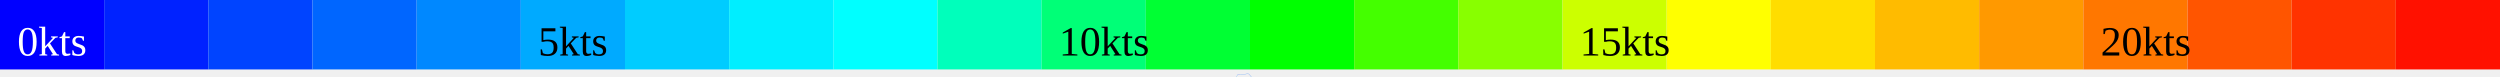
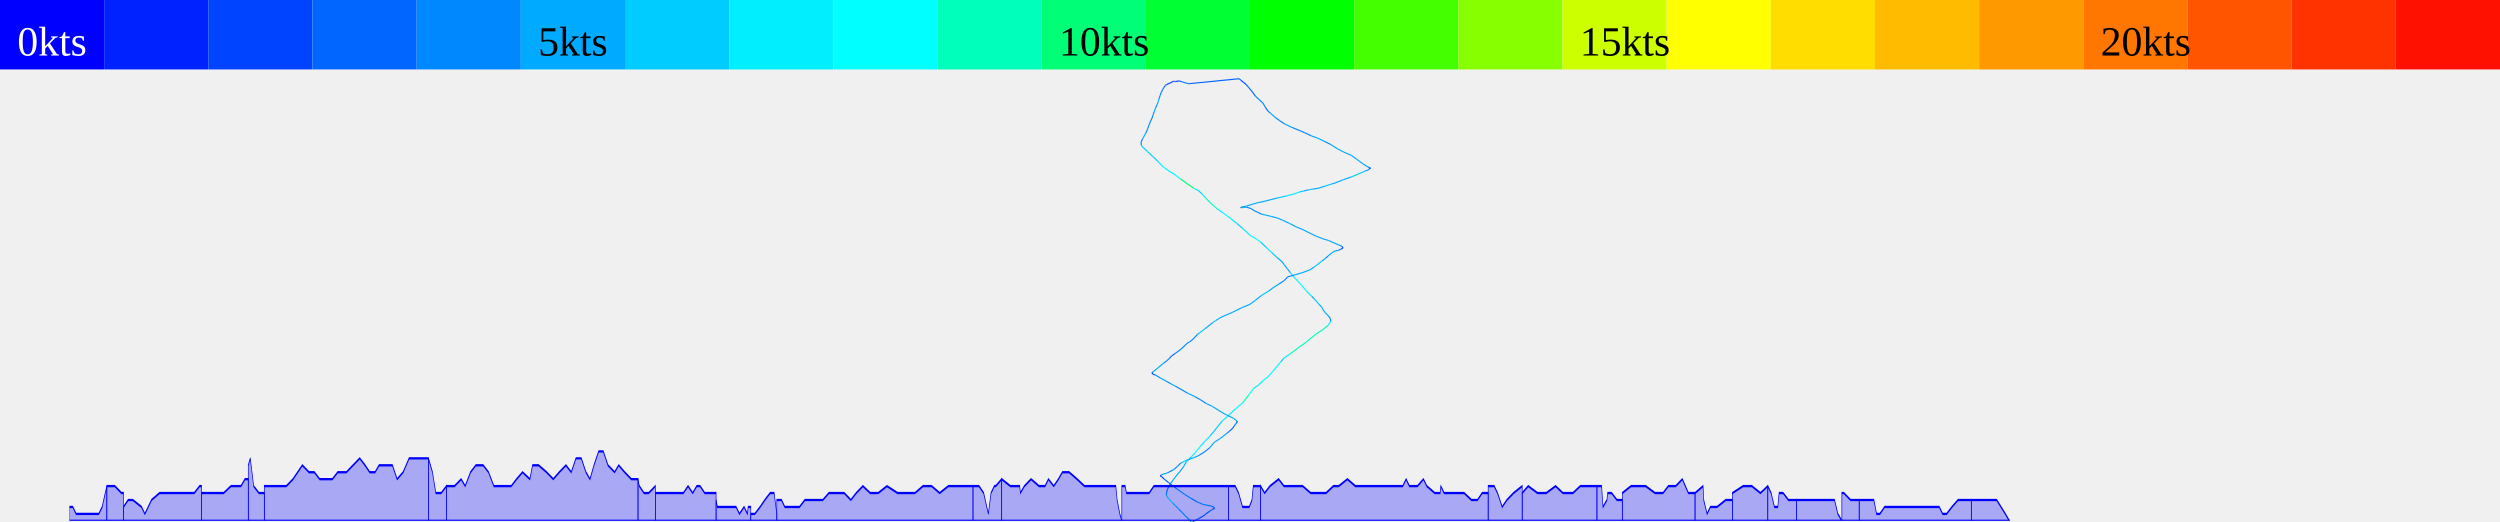
- <svg xmlns="http://www.w3.org/2000/svg" version="1.1" width="100%" height="100%">
+ <svg xmlns="http://www.w3.org/2000/svg" version="1.1" width="100%" height="100%" id="root">
  <style type="text/css">
        
            .segment { fill: none; stroke-width: 4 }
            .segment:hover { stroke-width: 8 }
+             .timeline-segment { fill: blue; fill-opacity: 30%; stroke: blue }
+             .timeline-segment:hover { fill: yellow; fill-opacity: 30%; stroke-width: 4 }
+             .timeline-segment-rect { fill: transparent }
+             .timeline-segment-rect:hover { stroke-width: 2; stroke: black }
        
    </style>
  <g id="legend">
    <rect x="0" y="0" width="30" height="20" fill="#00f" />
    <rect x="30" y="0" width="30" height="20" fill="#02f" />
    <rect x="60" y="0" width="30" height="20" fill="#04f" />
    <rect x="90" y="0" width="30" height="20" fill="#06f" />
    <rect x="120" y="0" width="30" height="20" fill="#08f" />
    <rect x="150" y="0" width="30" height="20" fill="#0af" />
    <rect x="180" y="0" width="30" height="20" fill="#0cf" />
    <rect x="210" y="0" width="30" height="20" fill="#0ef" />
    <rect x="240" y="0" width="30" height="20" fill="#0ff" />
    <rect x="270" y="0" width="30" height="20" fill="#0fb" />
    <rect x="300" y="0" width="30" height="20" fill="#0f7" />
    <rect x="330" y="0" width="30" height="20" fill="#0f3" />
    <rect x="360" y="0" width="30" height="20" fill="#0f0" />
    <rect x="390" y="0" width="30" height="20" fill="#4f0" />
    <rect x="420" y="0" width="30" height="20" fill="#8f0" />
    <rect x="450" y="0" width="30" height="20" fill="#cf0" />
    <rect x="480" y="0" width="30" height="20" fill="#ff0" />
    <rect x="510" y="0" width="30" height="20" fill="#fd0" />
    <rect x="540" y="0" width="30" height="20" fill="#fb0" />
    <rect x="570" y="0" width="30" height="20" fill="#f90" />
    <rect x="600" y="0" width="30" height="20" fill="#f70" />
    <rect x="630" y="0" width="30" height="20" fill="#f50" />
    <rect x="660" y="0" width="30" height="20" fill="#f30" />
    <rect x="690" y="0" width="30" height="20" fill="#f10" />
    <text x="5" y="16" fill="white">0kts</text>
    <text x="155" y="16" fill="black">5kts</text>
    <text x="305" y="16" fill="black">10kts</text>
    <text x="455" y="16" fill="black">15kts</text>
    <text x="605" y="16" fill="black">20kts</text>
  </g>
  <svg id="map" x="0" y="21" width="100%" viewBox="0 0 791.012 1799.805">
    <rect id="background" width="791.012" height="1799.805" fill="transparent" />
    <g class="segment">
      <line class="step" x1="96" y1="1819" x2="95" y2="1815" stroke="#04f">
            </line>
      <line class="step" x1="95" y1="1815" x2="95" y2="1812" stroke="#02f">
            </line>
      <line class="step" x1="95" y1="1812" x2="98" y2="1810" stroke="#02f">
            </line>
      <line class="step" x1="98" y1="1810" x2="101" y2="1809" stroke="#02f">
            </line>
      <line class="step" x1="101" y1="1809" x2="104" y2="1808" stroke="#02f">
            </line>
      <line class="step" x1="104" y1="1808" x2="110" y2="1806" stroke="#02f">
            </line>
      <line class="step" x1="110" y1="1806" x2="115" y2="1805" stroke="#04f">
            </line>
      <line class="step" x1="115" y1="1805" x2="131" y2="1803" stroke="#0af">
            </line>
    </g>
    <g class="segment">
      <line class="step" x1="131" y1="1803" x2="137" y2="1802" stroke="#0af">
            </line>
      <line class="step" x1="137" y1="1802" x2="148" y2="1798" stroke="#0af">
            </line>
      <line class="step" x1="148" y1="1798" x2="159" y2="1789" stroke="#0af">
            </line>
      <line class="step" x1="159" y1="1789" x2="174" y2="1777" stroke="#08f">
            </line>
      <line class="step" x1="174" y1="1777" x2="176" y2="1772" stroke="#08f">
            </line>
    </g>
    <g class="segment">
      <line class="step" x1="176" y1="1772" x2="174" y2="1769" stroke="#04f">
            </line>
      <line class="step" x1="174" y1="1769" x2="168" y2="1761" stroke="#06f">
            </line>
      <line class="step" x1="168" y1="1761" x2="164" y2="1752" stroke="#06f">
            </line>
      <line class="step" x1="164" y1="1752" x2="156" y2="1740" stroke="#04f">
            </line>
      <line class="step" x1="156" y1="1740" x2="156" y2="1737" stroke="#02f">
            </line>
      <line class="step" x1="156" y1="1737" x2="163" y2="1723" stroke="#06f">
            </line>
      <line class="step" x1="163" y1="1723" x2="171" y2="1702" stroke="#08f">
            </line>
      <line class="step" x1="171" y1="1702" x2="178" y2="1682" stroke="#08f">
            </line>
      <line class="step" x1="178" y1="1682" x2="183" y2="1669" stroke="#08f">
            </line>
      <line class="step" x1="183" y1="1669" x2="190" y2="1656" stroke="#08f">
            </line>
      <line class="step" x1="190" y1="1656" x2="198" y2="1639" stroke="#08f">
            </line>
      <line class="step" x1="198" y1="1639" x2="208" y2="1620" stroke="#08f">
            </line>
      <line class="step" x1="208" y1="1620" x2="217" y2="1607" stroke="#0af">
            </line>
      <line class="step" x1="217" y1="1607" x2="219" y2="1602" stroke="#0af">
            </line>
    </g>
    <g class="segment">
      <line class="step" x1="219" y1="1602" x2="216" y2="1592" stroke="#08f">
            </line>
      <line class="step" x1="216" y1="1592" x2="208" y2="1574" stroke="#08f">
            </line>
      <line class="step" x1="208" y1="1574" x2="199" y2="1558" stroke="#08f">
            </line>
      <line class="step" x1="199" y1="1558" x2="187" y2="1541" stroke="#08f">
            </line>
      <line class="step" x1="187" y1="1541" x2="171" y2="1526" stroke="#0af">
            </line>
      <line class="step" x1="171" y1="1526" x2="160" y2="1514" stroke="#0af">
            </line>
      <line class="step" x1="160" y1="1514" x2="149" y2="1503" stroke="#0af">
            </line>
      <line class="step" x1="149" y1="1503" x2="138" y2="1492" stroke="#0cf">
            </line>
      <line class="step" x1="138" y1="1492" x2="129" y2="1483" stroke="#0cf">
            </line>
    </g>
    <g class="segment">
      <line class="step" x1="129" y1="1483" x2="113" y2="1466" stroke="#0ff">
            </line>
      <line class="step" x1="113" y1="1466" x2="107" y2="1456" stroke="#0fb">
            </line>
      <line class="step" x1="107" y1="1456" x2="108" y2="1445" stroke="#0af">
            </line>
      <line class="step" x1="108" y1="1445" x2="113" y2="1431" stroke="#08f">
            </line>
      <line class="step" x1="113" y1="1431" x2="120" y2="1418" stroke="#08f">
            </line>
    </g>
    <g class="segment">
      <line class="step" x1="120" y1="1418" x2="136" y2="1396" stroke="#0af">
            </line>
      <line class="step" x1="136" y1="1396" x2="153" y2="1375" stroke="#0af">
            </line>
      <line class="step" x1="153" y1="1375" x2="166" y2="1358" stroke="#0af">
            </line>
      <line class="step" x1="166" y1="1358" x2="176" y2="1341" stroke="#0af">
            </line>
      <line class="step" x1="176" y1="1341" x2="193" y2="1324" stroke="#0cf">
            </line>
      <line class="step" x1="193" y1="1324" x2="207" y2="1309" stroke="#0ef">
            </line>
      <line class="step" x1="207" y1="1309" x2="222" y2="1290" stroke="#0ff">
            </line>
      <line class="step" x1="222" y1="1290" x2="242" y2="1268" stroke="#0ef">
            </line>
      <line class="step" x1="242" y1="1268" x2="258" y2="1252" stroke="#0ef">
            </line>
      <line class="step" x1="258" y1="1252" x2="271" y2="1236" stroke="#0cf">
            </line>
      <line class="step" x1="271" y1="1236" x2="286" y2="1217" stroke="#0cf">
            </line>
      <line class="step" x1="286" y1="1217" x2="300" y2="1200" stroke="#0cf">
            </line>
      <line class="step" x1="300" y1="1200" x2="317" y2="1185" stroke="#0ef">
            </line>
      <line class="step" x1="317" y1="1185" x2="346" y2="1158" stroke="#0ef">
            </line>
      <line class="step" x1="346" y1="1158" x2="371" y2="1137" stroke="#0ff">
            </line>
      <line class="step" x1="371" y1="1137" x2="393" y2="1108" stroke="#0fb">
            </line>
      <line class="step" x1="393" y1="1108" x2="408" y2="1088" stroke="#0ff">
            </line>
      <line class="step" x1="408" y1="1088" x2="425" y2="1076" stroke="#0ef">
            </line>
      <line class="step" x1="425" y1="1076" x2="442" y2="1060" stroke="#0ef">
            </line>
      <line class="step" x1="442" y1="1060" x2="457" y2="1048" stroke="#0ff">
            </line>
      <line class="step" x1="457" y1="1048" x2="475" y2="1028" stroke="#0ff">
            </line>
      <line class="step" x1="475" y1="1028" x2="501" y2="997" stroke="#0ff">
            </line>
      <line class="step" x1="501" y1="997" x2="512" y2="984" stroke="#0cf">
            </line>
      <line class="step" x1="512" y1="984" x2="532" y2="970" stroke="#0ef">
            </line>
      <line class="step" x1="532" y1="970" x2="560" y2="949" stroke="#0fb">
            </line>
      <line class="step" x1="560" y1="949" x2="587" y2="930" stroke="#0fb">
            </line>
      <line class="step" x1="587" y1="930" x2="621" y2="902" stroke="#0fb">
            </line>
      <line class="step" x1="621" y1="902" x2="645" y2="886" stroke="#0fb">
            </line>
    </g>
    <g class="segment">
      <line class="step" x1="645" y1="886" x2="665" y2="870" stroke="#0fb">
            </line>
      <line class="step" x1="665" y1="870" x2="674" y2="857" stroke="#0ef">
            </line>
      <line class="step" x1="674" y1="857" x2="673" y2="848" stroke="#08f">
            </line>
      <line class="step" x1="673" y1="848" x2="666" y2="838" stroke="#08f">
            </line>
      <line class="step" x1="666" y1="838" x2="654" y2="826" stroke="#0af">
            </line>
    </g>
    <g class="segment">
      <line class="step" x1="654" y1="826" x2="648" y2="817" stroke="#0af">
            </line>
      <line class="step" x1="648" y1="817" x2="643" y2="808" stroke="#0af">
            </line>
      <line class="step" x1="643" y1="808" x2="633" y2="797" stroke="#0af">
            </line>
      <line class="step" x1="633" y1="797" x2="617" y2="779" stroke="#0cf">
            </line>
      <line class="step" x1="617" y1="779" x2="608" y2="770" stroke="#0af">
            </line>
      <line class="step" x1="608" y1="770" x2="591" y2="753" stroke="#0ef">
            </line>
      <line class="step" x1="591" y1="753" x2="574" y2="733" stroke="#0ff">
            </line>
      <line class="step" x1="574" y1="733" x2="550" y2="707" stroke="#0ff">
            </line>
      <line class="step" x1="550" y1="707" x2="535" y2="689" stroke="#0ef">
            </line>
      <line class="step" x1="535" y1="689" x2="524" y2="675" stroke="#0af">
            </line>
      <line class="step" x1="524" y1="675" x2="514" y2="662" stroke="#0af">
            </line>
      <line class="step" x1="514" y1="662" x2="506" y2="651" stroke="#0af">
            </line>
      <line class="step" x1="506" y1="651" x2="487" y2="635" stroke="#0af">
            </line>
      <line class="step" x1="487" y1="635" x2="472" y2="621" stroke="#0cf">
            </line>
      <line class="step" x1="472" y1="621" x2="453" y2="603" stroke="#0ef">
            </line>
      <line class="step" x1="453" y1="603" x2="432" y2="583" stroke="#0cf">
            </line>
      <line class="step" x1="432" y1="583" x2="421" y2="575" stroke="#0ff">
            </line>
      <line class="step" x1="421" y1="575" x2="396" y2="560" stroke="#0ff">
            </line>
      <line class="step" x1="396" y1="560" x2="370" y2="536" stroke="#0ef">
            </line>
      <line class="step" x1="370" y1="536" x2="350" y2="519" stroke="#0cf">
            </line>
      <line class="step" x1="350" y1="519" x2="330" y2="503" stroke="#0ef">
            </line>
      <line class="step" x1="330" y1="503" x2="303" y2="483" stroke="#0ff">
            </line>
      <line class="step" x1="303" y1="483" x2="283" y2="469" stroke="#0ef">
            </line>
      <line class="step" x1="283" y1="469" x2="264" y2="453" stroke="#0fb">
            </line>
      <line class="step" x1="264" y1="453" x2="244" y2="433" stroke="#0fb">
            </line>
      <line class="step" x1="244" y1="433" x2="230" y2="417" stroke="#0ef">
            </line>
      <line class="step" x1="230" y1="417" x2="219" y2="407" stroke="#0cf">
            </line>
      <line class="step" x1="219" y1="407" x2="202" y2="398" stroke="#0ff">
            </line>
      <line class="step" x1="202" y1="398" x2="179" y2="382" stroke="#0f7">
            </line>
      <line class="step" x1="179" y1="382" x2="155" y2="365" stroke="#0f7">
            </line>
      <line class="step" x1="155" y1="365" x2="137" y2="351" stroke="#0ff">
            </line>
      <line class="step" x1="137" y1="351" x2="111" y2="335" stroke="#0ef">
            </line>
      <line class="step" x1="111" y1="335" x2="96" y2="324" stroke="#0ff">
            </line>
      <line class="step" x1="96" y1="324" x2="78" y2="305" stroke="#0ef">
            </line>
      <line class="step" x1="78" y1="305" x2="60" y2="288" stroke="#0cf">
            </line>
      <line class="step" x1="60" y1="288" x2="42" y2="271" stroke="#0cf">
            </line>
    </g>
    <g class="segment">
      <line class="step" x1="42" y1="271" x2="23" y2="253" stroke="#0cf">
            </line>
      <line class="step" x1="23" y1="253" x2="21" y2="250" stroke="#0af">
            </line>
      <line class="step" x1="21" y1="250" x2="20" y2="238" stroke="#08f">
            </line>
      <line class="step" x1="20" y1="238" x2="26" y2="226" stroke="#08f">
            </line>
      <line class="step" x1="26" y1="226" x2="36" y2="208" stroke="#0af">
            </line>
    </g>
    <g class="segment">
      <line class="step" x1="36" y1="208" x2="40" y2="199" stroke="#08f">
            </line>
      <line class="step" x1="40" y1="199" x2="43" y2="192" stroke="#08f">
            </line>
      <line class="step" x1="43" y1="192" x2="48" y2="178" stroke="#08f">
            </line>
      <line class="step" x1="48" y1="178" x2="53" y2="166" stroke="#08f">
            </line>
      <line class="step" x1="53" y1="166" x2="58" y2="155" stroke="#08f">
            </line>
      <line class="step" x1="58" y1="155" x2="62" y2="143" stroke="#08f">
            </line>
      <line class="step" x1="62" y1="143" x2="65" y2="134" stroke="#08f">
            </line>
      <line class="step" x1="65" y1="134" x2="70" y2="121" stroke="#0af">
            </line>
      <line class="step" x1="70" y1="121" x2="75" y2="110" stroke="#08f">
            </line>
      <line class="step" x1="75" y1="110" x2="79" y2="99" stroke="#0af">
            </line>
      <line class="step" x1="79" y1="99" x2="82" y2="89" stroke="#0af">
            </line>
      <line class="step" x1="82" y1="89" x2="86" y2="77" stroke="#08f">
            </line>
      <line class="step" x1="86" y1="77" x2="90" y2="66" stroke="#08f">
            </line>
      <line class="step" x1="90" y1="66" x2="98" y2="51" stroke="#08f">
            </line>
    </g>
    <g class="segment">
      <line class="step" x1="98" y1="51" x2="103" y2="44" stroke="#06f">
            </line>
      <line class="step" x1="103" y1="44" x2="104" y2="43" stroke="#04f">
            </line>
      <line class="step" x1="104" y1="43" x2="108" y2="40" stroke="#04f">
            </line>
      <line class="step" x1="108" y1="40" x2="119" y2="35" stroke="#04f">
            </line>
      <line class="step" x1="119" y1="35" x2="124" y2="33" stroke="#04f">
            </line>
      <line class="step" x1="124" y1="33" x2="127" y2="31" stroke="#02f">
            </line>
      <line class="step" x1="127" y1="31" x2="132" y2="29" stroke="#04f">
            </line>
      <line class="step" x1="132" y1="29" x2="135" y2="29" stroke="#02f">
            </line>
      <line class="step" x1="135" y1="29" x2="136" y2="29" stroke="#04f">
            </line>
      <line class="step" x1="136" y1="29" x2="139" y2="30" stroke="#04f">
            </line>
    </g>
    <g class="segment">
      <line class="step" x1="139" y1="30" x2="143" y2="29" stroke="#02f">
            </line>
      <line class="step" x1="143" y1="29" x2="147" y2="28" stroke="#02f">
            </line>
      <line class="step" x1="147" y1="28" x2="153" y2="28" stroke="#04f">
            </line>
      <line class="step" x1="153" y1="28" x2="162" y2="31" stroke="#06f">
            </line>
      <line class="step" x1="162" y1="31" x2="175" y2="35" stroke="#08f">
            </line>
      <line class="step" x1="175" y1="35" x2="184" y2="37" stroke="#08f">
            </line>
      <line class="step" x1="184" y1="37" x2="186" y2="37" stroke="#02f">
            </line>
    </g>
    <g class="segment">
      <line class="step" x1="186" y1="37" x2="358" y2="20" stroke="#06f">
            </line>
      <line class="step" x1="358" y1="20" x2="364" y2="25" stroke="#06f">
            </line>
      <line class="step" x1="364" y1="25" x2="367" y2="28" stroke="#04f">
            </line>
      <line class="step" x1="367" y1="28" x2="374" y2="33" stroke="#04f">
            </line>
      <line class="step" x1="374" y1="33" x2="382" y2="40" stroke="#04f">
            </line>
      <line class="step" x1="382" y1="40" x2="390" y2="49" stroke="#06f">
            </line>
      <line class="step" x1="390" y1="49" x2="404" y2="66" stroke="#06f">
            </line>
      <line class="step" x1="404" y1="66" x2="414" y2="80" stroke="#06f">
            </line>
      <line class="step" x1="414" y1="80" x2="425" y2="90" stroke="#08f">
            </line>
      <line class="step" x1="425" y1="90" x2="440" y2="104" stroke="#08f">
            </line>
      <line class="step" x1="440" y1="104" x2="450" y2="121" stroke="#08f">
            </line>
      <line class="step" x1="450" y1="121" x2="457" y2="131" stroke="#06f">
            </line>
      <line class="step" x1="457" y1="131" x2="467" y2="140" stroke="#08f">
            </line>
      <line class="step" x1="467" y1="140" x2="482" y2="153" stroke="#0af">
            </line>
      <line class="step" x1="482" y1="153" x2="498" y2="165" stroke="#08f">
            </line>
      <line class="step" x1="498" y1="165" x2="515" y2="176" stroke="#08f">
            </line>
      <line class="step" x1="515" y1="176" x2="538" y2="187" stroke="#0af">
            </line>
      <line class="step" x1="538" y1="187" x2="565" y2="198" stroke="#08f">
            </line>
      <line class="step" x1="565" y1="198" x2="584" y2="206" stroke="#08f">
            </line>
      <line class="step" x1="584" y1="206" x2="607" y2="217" stroke="#08f">
            </line>
      <line class="step" x1="607" y1="217" x2="629" y2="225" stroke="#0af">
            </line>
      <line class="step" x1="629" y1="225" x2="654" y2="237" stroke="#0af">
            </line>
      <line class="step" x1="654" y1="237" x2="674" y2="247" stroke="#08f">
            </line>
      <line class="step" x1="674" y1="247" x2="696" y2="261" stroke="#0af">
            </line>
      <line class="step" x1="696" y1="261" x2="719" y2="273" stroke="#0af">
            </line>
      <line class="step" x1="719" y1="273" x2="746" y2="285" stroke="#0af">
            </line>
      <line class="step" x1="746" y1="285" x2="764" y2="298" stroke="#0af">
            </line>
    </g>
    <g class="segment">
      <line class="step" x1="764" y1="298" x2="784" y2="313" stroke="#0af">
            </line>
      <line class="step" x1="784" y1="313" x2="800" y2="323" stroke="#0af">
            </line>
      <line class="step" x1="800" y1="323" x2="811" y2="328" stroke="#08f">
            </line>
      <line class="step" x1="811" y1="328" x2="807" y2="331" stroke="#02f">
            </line>
      <line class="step" x1="807" y1="331" x2="802" y2="335" stroke="#08f">
            </line>
      <line class="step" x1="802" y1="335" x2="793" y2="338" stroke="#0af">
            </line>
      <line class="step" x1="793" y1="338" x2="789" y2="340" stroke="#0af">
            </line>
      <line class="step" x1="789" y1="340" x2="768" y2="349" stroke="#0cf">
            </line>
    </g>
    <g class="segment">
      <line class="step" x1="768" y1="349" x2="744" y2="359" stroke="#0cf">
            </line>
      <line class="step" x1="744" y1="359" x2="718" y2="368" stroke="#0af">
            </line>
      <line class="step" x1="718" y1="368" x2="690" y2="379" stroke="#0af">
            </line>
      <line class="step" x1="690" y1="379" x2="688" y2="380" stroke="#08f">
            </line>
      <line class="step" x1="688" y1="380" x2="677" y2="383" stroke="#0af">
            </line>
      <line class="step" x1="677" y1="383" x2="655" y2="390" stroke="#0cf">
            </line>
      <line class="step" x1="655" y1="390" x2="630" y2="398" stroke="#0af">
            </line>
      <line class="step" x1="630" y1="398" x2="610" y2="401" stroke="#0af">
            </line>
      <line class="step" x1="610" y1="401" x2="598" y2="403" stroke="#0cf">
            </line>
      <line class="step" x1="598" y1="403" x2="581" y2="407" stroke="#0af">
            </line>
      <line class="step" x1="581" y1="407" x2="565" y2="411" stroke="#0cf">
            </line>
      <line class="step" x1="565" y1="411" x2="549" y2="417" stroke="#0ef">
            </line>
      <line class="step" x1="549" y1="417" x2="522" y2="424" stroke="#0ef">
            </line>
      <line class="step" x1="522" y1="424" x2="491" y2="431" stroke="#0cf">
            </line>
      <line class="step" x1="491" y1="431" x2="467" y2="437" stroke="#0af">
            </line>
      <line class="step" x1="467" y1="437" x2="444" y2="443" stroke="#0af">
            </line>
      <line class="step" x1="444" y1="443" x2="424" y2="447" stroke="#0af">
            </line>
      <line class="step" x1="424" y1="447" x2="403" y2="453" stroke="#0af">
            </line>
      <line class="step" x1="403" y1="453" x2="381" y2="460" stroke="#0af">
            </line>
      <line class="step" x1="381" y1="460" x2="368" y2="462" stroke="#0af">
            </line>
      <line class="step" x1="368" y1="462" x2="365" y2="463" stroke="#06f">
            </line>
      <line class="step" x1="365" y1="463" x2="364" y2="465" stroke="#02f">
            </line>
      <line class="step" x1="364" y1="465" x2="365" y2="465" stroke="#00f">
            </line>
    </g>
    <g class="segment">
      <line class="step" x1="365" y1="465" x2="371" y2="464" stroke="#0af">
            </line>
      <line class="step" x1="371" y1="464" x2="381" y2="463" stroke="#0af">
            </line>
      <line class="step" x1="381" y1="463" x2="384" y2="463" stroke="#08f">
            </line>
      <line class="step" x1="384" y1="463" x2="400" y2="468" stroke="#08f">
            </line>
      <line class="step" x1="400" y1="468" x2="410" y2="475" stroke="#08f">
            </line>
      <line class="step" x1="410" y1="475" x2="421" y2="480" stroke="#08f">
            </line>
      <line class="step" x1="421" y1="480" x2="435" y2="487" stroke="#08f">
            </line>
      <line class="step" x1="435" y1="487" x2="449" y2="490" stroke="#0af">
            </line>
      <line class="step" x1="449" y1="490" x2="469" y2="495" stroke="#0af">
            </line>
      <line class="step" x1="469" y1="495" x2="492" y2="501" stroke="#0af">
            </line>
      <line class="step" x1="492" y1="501" x2="508" y2="508" stroke="#0af">
            </line>
      <line class="step" x1="508" y1="508" x2="532" y2="519" stroke="#0af">
            </line>
      <line class="step" x1="532" y1="519" x2="553" y2="530" stroke="#0af">
            </line>
      <line class="step" x1="553" y1="530" x2="575" y2="539" stroke="#0af">
            </line>
      <line class="step" x1="575" y1="539" x2="603" y2="553" stroke="#0af">
            </line>
      <line class="step" x1="603" y1="553" x2="624" y2="563" stroke="#0af">
            </line>
      <line class="step" x1="624" y1="563" x2="647" y2="572" stroke="#0af">
            </line>
      <line class="step" x1="647" y1="572" x2="667" y2="578" stroke="#0af">
            </line>
    </g>
    <g class="segment">
      <line class="step" x1="667" y1="578" x2="685" y2="586" stroke="#0af">
            </line>
      <line class="step" x1="685" y1="586" x2="706" y2="595" stroke="#0af">
            </line>
      <line class="step" x1="706" y1="595" x2="714" y2="599" stroke="#08f">
            </line>
      <line class="step" x1="714" y1="599" x2="716" y2="604" stroke="#04f">
            </line>
      <line class="step" x1="716" y1="604" x2="712" y2="606" stroke="#04f">
            </line>
      <line class="step" x1="712" y1="606" x2="708" y2="608" stroke="#04f">
            </line>
      <line class="step" x1="708" y1="608" x2="703" y2="611" stroke="#06f">
            </line>
      <line class="step" x1="703" y1="611" x2="699" y2="612" stroke="#0af">
            </line>
      <line class="step" x1="699" y1="612" x2="688" y2="614" stroke="#0af">
            </line>
      <line class="step" x1="688" y1="614" x2="677" y2="621" stroke="#0af">
            </line>
    </g>
    <g class="segment">
      <line class="step" x1="677" y1="621" x2="664" y2="632" stroke="#0af">
            </line>
      <line class="step" x1="664" y1="632" x2="656" y2="639" stroke="#08f">
            </line>
      <line class="step" x1="656" y1="639" x2="642" y2="650" stroke="#0af">
            </line>
      <line class="step" x1="642" y1="650" x2="617" y2="669" stroke="#0cf">
            </line>
      <line class="step" x1="617" y1="669" x2="602" y2="679" stroke="#0af">
            </line>
      <line class="step" x1="602" y1="679" x2="578" y2="688" stroke="#0af">
            </line>
      <line class="step" x1="578" y1="688" x2="548" y2="697" stroke="#0af">
            </line>
      <line class="step" x1="548" y1="697" x2="526" y2="703" stroke="#08f">
            </line>
      <line class="step" x1="526" y1="703" x2="512" y2="717" stroke="#08f">
            </line>
      <line class="step" x1="512" y1="717" x2="495" y2="728" stroke="#08f">
            </line>
      <line class="step" x1="495" y1="728" x2="475" y2="741" stroke="#0af">
            </line>
      <line class="step" x1="475" y1="741" x2="460" y2="752" stroke="#0af">
            </line>
      <line class="step" x1="460" y1="752" x2="434" y2="768" stroke="#0cf">
            </line>
      <line class="step" x1="434" y1="768" x2="413" y2="785" stroke="#0af">
            </line>
      <line class="step" x1="413" y1="785" x2="395" y2="798" stroke="#0af">
            </line>
      <line class="step" x1="395" y1="798" x2="366" y2="810" stroke="#0af">
            </line>
      <line class="step" x1="366" y1="810" x2="336" y2="825" stroke="#0af">
            </line>
      <line class="step" x1="336" y1="825" x2="313" y2="835" stroke="#0af">
            </line>
      <line class="step" x1="313" y1="835" x2="299" y2="841" stroke="#0af">
            </line>
      <line class="step" x1="299" y1="841" x2="288" y2="847" stroke="#0af">
            </line>
      <line class="step" x1="288" y1="847" x2="277" y2="854" stroke="#0af">
            </line>
      <line class="step" x1="277" y1="854" x2="267" y2="861" stroke="#0cf">
            </line>
      <line class="step" x1="267" y1="861" x2="258" y2="868" stroke="#0af">
            </line>
      <line class="step" x1="258" y1="868" x2="239" y2="883" stroke="#0af">
            </line>
      <line class="step" x1="239" y1="883" x2="222" y2="896" stroke="#0cf">
            </line>
      <line class="step" x1="222" y1="896" x2="214" y2="902" stroke="#0af">
            </line>
      <line class="step" x1="214" y1="902" x2="199" y2="918" stroke="#08f">
            </line>
      <line class="step" x1="199" y1="918" x2="188" y2="927" stroke="#08f">
            </line>
      <line class="step" x1="188" y1="927" x2="186" y2="928" stroke="#0af">
            </line>
      <line class="step" x1="186" y1="928" x2="178" y2="933" stroke="#08f">
            </line>
      <line class="step" x1="178" y1="933" x2="172" y2="939" stroke="#08f">
            </line>
      <line class="step" x1="172" y1="939" x2="157" y2="953" stroke="#08f">
            </line>
      <line class="step" x1="157" y1="953" x2="138" y2="967" stroke="#08f">
            </line>
      <line class="step" x1="138" y1="967" x2="125" y2="976" stroke="#06f">
            </line>
      <line class="step" x1="125" y1="976" x2="117" y2="985" stroke="#06f">
            </line>
      <line class="step" x1="117" y1="985" x2="108" y2="993" stroke="#08f">
            </line>
      <line class="step" x1="108" y1="993" x2="96" y2="1002" stroke="#08f">
            </line>
    </g>
    <g class="segment">
      <line class="step" x1="96" y1="1002" x2="77" y2="1018" stroke="#0af">
            </line>
      <line class="step" x1="77" y1="1018" x2="62" y2="1030" stroke="#0af">
            </line>
      <line class="step" x1="62" y1="1030" x2="57" y2="1035" stroke="#08f">
            </line>
      <line class="step" x1="57" y1="1035" x2="61" y2="1039" stroke="#04f">
            </line>
      <line class="step" x1="61" y1="1039" x2="70" y2="1042" stroke="#06f">
            </line>
      <line class="step" x1="70" y1="1042" x2="85" y2="1051" stroke="#08f">
            </line>
      <line class="step" x1="85" y1="1051" x2="107" y2="1063" stroke="#0af">
            </line>
    </g>
    <g class="segment">
      <line class="step" x1="107" y1="1063" x2="123" y2="1072" stroke="#08f">
            </line>
      <line class="step" x1="123" y1="1072" x2="138" y2="1080" stroke="#0af">
            </line>
      <line class="step" x1="138" y1="1080" x2="161" y2="1093" stroke="#08f">
            </line>
      <line class="step" x1="161" y1="1093" x2="180" y2="1104" stroke="#08f">
            </line>
      <line class="step" x1="180" y1="1104" x2="205" y2="1116" stroke="#0af">
            </line>
      <line class="step" x1="205" y1="1116" x2="223" y2="1126" stroke="#08f">
            </line>
      <line class="step" x1="223" y1="1126" x2="245" y2="1140" stroke="#08f">
            </line>
      <line class="step" x1="245" y1="1140" x2="266" y2="1150" stroke="#0af">
            </line>
      <line class="step" x1="266" y1="1150" x2="288" y2="1164" stroke="#0af">
            </line>
      <line class="step" x1="288" y1="1164" x2="310" y2="1177" stroke="#0af">
            </line>
    </g>
    <g class="segment">
      <line class="step" x1="310" y1="1177" x2="339" y2="1191" stroke="#0af">
            </line>
      <line class="step" x1="339" y1="1191" x2="351" y2="1201" stroke="#0af">
            </line>
      <line class="step" x1="351" y1="1201" x2="352" y2="1203" stroke="#04f">
            </line>
      <line class="step" x1="352" y1="1203" x2="347" y2="1209" stroke="#06f">
            </line>
      <line class="step" x1="347" y1="1209" x2="346" y2="1210" stroke="#08f">
            </line>
      <line class="step" x1="346" y1="1210" x2="341" y2="1218" stroke="#08f">
            </line>
      <line class="step" x1="341" y1="1218" x2="334" y2="1227" stroke="#06f">
            </line>
      <line class="step" x1="334" y1="1227" x2="325" y2="1235" stroke="#06f">
            </line>
    </g>
    <g class="segment">
      <line class="step" x1="325" y1="1235" x2="314" y2="1244" stroke="#08f">
            </line>
      <line class="step" x1="314" y1="1244" x2="292" y2="1261" stroke="#0af">
            </line>
      <line class="step" x1="292" y1="1261" x2="272" y2="1274" stroke="#0af">
            </line>
      <line class="step" x1="272" y1="1274" x2="257" y2="1292" stroke="#0af">
            </line>
      <line class="step" x1="257" y1="1292" x2="237" y2="1308" stroke="#08f">
            </line>
      <line class="step" x1="237" y1="1308" x2="217" y2="1320" stroke="#08f">
            </line>
      <line class="step" x1="217" y1="1320" x2="201" y2="1327" stroke="#0af">
            </line>
      <line class="step" x1="201" y1="1327" x2="178" y2="1335" stroke="#0af">
            </line>
      <line class="step" x1="178" y1="1335" x2="157" y2="1345" stroke="#0cf">
            </line>
      <line class="step" x1="157" y1="1345" x2="145" y2="1357" stroke="#08f">
            </line>
      <line class="step" x1="145" y1="1357" x2="132" y2="1368" stroke="#08f">
            </line>
    </g>
    <g class="segment">
      <line class="step" x1="132" y1="1368" x2="111" y2="1379" stroke="#08f">
            </line>
      <line class="step" x1="111" y1="1379" x2="89" y2="1386" stroke="#0af">
            </line>
      <line class="step" x1="89" y1="1386" x2="88" y2="1387" stroke="#06f">
            </line>
      <line class="step" x1="88" y1="1387" x2="87" y2="1391" stroke="#02f">
            </line>
      <line class="step" x1="87" y1="1391" x2="91" y2="1392" stroke="#04f">
            </line>
      <line class="step" x1="91" y1="1392" x2="99" y2="1400" stroke="#04f">
            </line>
      <line class="step" x1="99" y1="1400" x2="114" y2="1412" stroke="#06f">
            </line>
      <line class="step" x1="114" y1="1412" x2="126" y2="1421" stroke="#06f">
            </line>
    </g>
    <g class="segment">
      <line class="step" x1="126" y1="1421" x2="143" y2="1434" stroke="#08f">
            </line>
      <line class="step" x1="143" y1="1434" x2="170" y2="1453" stroke="#0af">
            </line>
      <line class="step" x1="170" y1="1453" x2="192" y2="1467" stroke="#0af">
            </line>
      <line class="step" x1="192" y1="1467" x2="213" y2="1479" stroke="#08f">
            </line>
      <line class="step" x1="213" y1="1479" x2="234" y2="1488" stroke="#0af">
            </line>
    </g>
    <g class="segment">
      <line class="step" x1="234" y1="1488" x2="264" y2="1494" stroke="#0af">
            </line>
      <line class="step" x1="264" y1="1494" x2="272" y2="1498" stroke="#08f">
            </line>
      <line class="step" x1="272" y1="1498" x2="272" y2="1503" stroke="#04f">
            </line>
      <line class="step" x1="272" y1="1503" x2="267" y2="1504" stroke="#04f">
            </line>
      <line class="step" x1="267" y1="1504" x2="264" y2="1506" stroke="#08f">
            </line>
      <line class="step" x1="264" y1="1506" x2="257" y2="1511" stroke="#08f">
            </line>
      <line class="step" x1="257" y1="1511" x2="247" y2="1518" stroke="#06f">
            </line>
      <line class="step" x1="247" y1="1518" x2="242" y2="1522" stroke="#06f">
            </line>
      <line class="step" x1="242" y1="1522" x2="234" y2="1528" stroke="#06f">
            </line>
    </g>
    <g class="segment">
      <line class="step" x1="234" y1="1528" x2="216" y2="1538" stroke="#06f">
            </line>
      <line class="step" x1="216" y1="1538" x2="214" y2="1539" stroke="#06f">
            </line>
      <line class="step" x1="214" y1="1539" x2="207" y2="1543" stroke="#06f">
            </line>
      <line class="step" x1="207" y1="1543" x2="203" y2="1545" stroke="#06f">
            </line>
      <line class="step" x1="203" y1="1545" x2="194" y2="1552" stroke="#06f">
            </line>
      <line class="step" x1="194" y1="1552" x2="187" y2="1556" stroke="#06f">
            </line>
      <line class="step" x1="187" y1="1556" x2="178" y2="1559" stroke="#06f">
            </line>
      <line class="step" x1="178" y1="1559" x2="173" y2="1559" stroke="#06f">
            </line>
      <line class="step" x1="173" y1="1559" x2="164" y2="1561" stroke="#06f">
            </line>
      <line class="step" x1="164" y1="1561" x2="162" y2="1561" stroke="#06f">
            </line>
      <line class="step" x1="162" y1="1561" x2="157" y2="1562" stroke="#06f">
            </line>
      <line class="step" x1="157" y1="1562" x2="148" y2="1565" stroke="#06f">
            </line>
      <line class="step" x1="148" y1="1565" x2="145" y2="1566" stroke="#02f">
            </line>
      <line class="step" x1="145" y1="1566" x2="145" y2="1567" stroke="#00f">
            </line>
    </g>
    <g class="segment">
      <line class="step" x1="145" y1="1567" x2="165" y2="1576" stroke="#08f">
            </line>
      <line class="step" x1="165" y1="1576" x2="169" y2="1578" stroke="#08f">
            </line>
      <line class="step" x1="169" y1="1578" x2="180" y2="1585" stroke="#06f">
            </line>
      <line class="step" x1="180" y1="1585" x2="181" y2="1587" stroke="#06f">
            </line>
      <line class="step" x1="181" y1="1587" x2="193" y2="1596" stroke="#06f">
            </line>
    </g>
    <g class="segment">
      <line class="step" x1="193" y1="1596" x2="200" y2="1602" stroke="#06f">
            </line>
      <line class="step" x1="200" y1="1602" x2="213" y2="1612" stroke="#06f">
            </line>
      <line class="step" x1="213" y1="1612" x2="224" y2="1620" stroke="#06f">
            </line>
      <line class="step" x1="224" y1="1620" x2="226" y2="1622" stroke="#02f">
            </line>
      <line class="step" x1="226" y1="1622" x2="223" y2="1623" stroke="#02f">
            </line>
      <line class="step" x1="223" y1="1623" x2="217" y2="1626" stroke="#04f">
            </line>
      <line class="step" x1="217" y1="1626" x2="206" y2="1633" stroke="#04f">
            </line>
      <line class="step" x1="206" y1="1633" x2="197" y2="1638" stroke="#04f">
            </line>
      <line class="step" x1="197" y1="1638" x2="184" y2="1646" stroke="#04f">
            </line>
      <line class="step" x1="184" y1="1646" x2="177" y2="1653" stroke="#04f">
            </line>
      <line class="step" x1="177" y1="1653" x2="169" y2="1661" stroke="#04f">
            </line>
      <line class="step" x1="169" y1="1661" x2="159" y2="1672" stroke="#04f">
            </line>
      <line class="step" x1="159" y1="1672" x2="157" y2="1674" stroke="#04f">
            </line>
      <line class="step" x1="157" y1="1674" x2="156" y2="1676" stroke="#02f">
            </line>
      <line class="step" x1="156" y1="1676" x2="158" y2="1678" stroke="#02f">
            </line>
      <line class="step" x1="158" y1="1678" x2="165" y2="1680" stroke="#04f">
            </line>
      <line class="step" x1="165" y1="1680" x2="174" y2="1686" stroke="#06f">
            </line>
      <line class="step" x1="174" y1="1686" x2="187" y2="1696" stroke="#06f">
            </line>
      <line class="step" x1="187" y1="1696" x2="197" y2="1704" stroke="#06f">
            </line>
    </g>
    <g class="segment">
      <line class="step" x1="197" y1="1704" x2="208" y2="1715" stroke="#06f">
            </line>
      <line class="step" x1="208" y1="1715" x2="223" y2="1727" stroke="#06f">
            </line>
      <line class="step" x1="223" y1="1727" x2="234" y2="1739" stroke="#06f">
            </line>
      <line class="step" x1="234" y1="1739" x2="241" y2="1749" stroke="#06f">
            </line>
      <line class="step" x1="241" y1="1749" x2="246" y2="1756" stroke="#02f">
            </line>
      <line class="step" x1="246" y1="1756" x2="248" y2="1757" stroke="#00f">
            </line>
      <line class="step" x1="248" y1="1757" x2="248" y2="1757" stroke="#00f">
            </line>
    </g>
  </svg>
+   <svg id="timeline" x="20" y="100" width="95%" height="50" preserveAspectRatio="none" viewBox="0 0 3559 75">
+     <polygon class="timeline-segment" points="0,75 0,69 5,69 10,72 18,72 25,72 31,72 44,72 49,69 56,60 56,75" />
+     <rect class="timeline-segment-rect" x="0" y="0" width="56" height="75" />
+     <polygon class="timeline-segment" points="56,75 56,60 61,60 68,60 78,63 81,63 81,75" />
+     <rect class="timeline-segment-rect" x="56" y="0" width="25" height="75" />
+     <polygon class="timeline-segment" points="81,75 81,69 88,66 95,66 108,69 113,72 123,66 135,63 149,63 157,63 165,63 175,63 187,63 195,60 198,60 198,75" />
+     <rect class="timeline-segment-rect" x="81" y="0" width="117" height="75" />
+     <polygon class="timeline-segment" points="198,75 198,63 209,63 219,63 231,63 242,60 250,60 257,60 263,57 268,57 268,75" />
+     <rect class="timeline-segment-rect" x="198" y="0" width="70" height="75" />
+     <polygon class="timeline-segment" points="268,75 268,51 271,48 276,60 284,63 292,63 292,75" />
+     <rect class="timeline-segment-rect" x="268" y="0" width="24" height="75" />
+     <polygon class="timeline-segment" points="292,75 292,60 305,60 315,60 325,60 335,57 342,54 349,51 359,54 367,54 375,57 385,57 394,57 402,54 415,54 425,51 435,48 443,51 450,54 458,54 464,51 472,51 484,51 491,57 500,54 509,48 518,48 530,48 538,48 538,75" />
+     <rect class="timeline-segment-rect" x="292" y="0" width="246" height="75" />
+     <polygon class="timeline-segment" points="538,75 538,48 544,54 549,63 557,63 565,60 565,75" />
+     <rect class="timeline-segment-rect" x="538" y="0" width="27" height="75" />
+     <polygon class="timeline-segment" points="565,75 565,60 570,60 577,60 587,57 593,60 601,54 609,51 620,51 628,54 636,60 644,60 651,60 662,60 670,57 679,54 690,57 694,51 703,51 715,54 725,57 734,54 744,51 752,54 759,48 767,48 774,54 780,57 786,51 793,45 800,45 807,51 817,54 823,51 832,54 842,57 852,57 852,75" />
+     <rect class="timeline-segment-rect" x="565" y="0" width="287" height="75" />
+     <polygon class="timeline-segment" points="852,75 852,57 854,60 861,63 868,63 878,60 878,75" />
+     <rect class="timeline-segment-rect" x="852" y="0" width="26" height="75" />
+     <polygon class="timeline-segment" points="878,75 878,63 883,63 892,63 900,63 907,63 914,63 920,63 927,60 934,63 940,60 945,60 952,63 959,63 969,63 969,75" />
+     <rect class="timeline-segment-rect" x="878" y="0" width="91" height="75" />
+     <polygon class="timeline-segment" points="969,75 969,66 971,69 977,69 993,69 999,69 1004,72 1011,69 1016,72 1017,69 1021,69 1021,75" />
+     <rect class="timeline-segment-rect" x="969" y="0" width="52" height="75" />
+     <polygon class="timeline-segment" points="1021,75 1021,72 1027,72 1035,69 1042,66 1050,63 1056,63 1060,72 1060,75" />
+     <rect class="timeline-segment-rect" x="1021" y="0" width="39" height="75" />
+     <polygon class="timeline-segment" points="1060,75 1060,66 1067,66 1072,69 1082,69 1094,69 1102,66 1117,66 1129,66 1138,63 1149,63 1161,63 1171,66 1179,63 1189,60 1200,63 1212,63 1225,60 1241,63 1253,63 1267,63 1279,60 1292,60 1304,63 1317,60 1330,60 1344,60 1354,60 1354,75" />
+     <rect class="timeline-segment-rect" x="1060" y="0" width="294" height="75" />
+     <polygon class="timeline-segment" points="1354,75 1354,60 1363,60 1370,63 1377,72 1381,63 1386,60 1388,60 1397,57 1397,75" />
+     <rect class="timeline-segment-rect" x="1354" y="0" width="43" height="75" />
+     <polygon class="timeline-segment" points="1397,75 1397,57 1410,60 1424,60 1425,63 1431,60 1441,57 1453,60 1462,60 1467,57 1475,60 1482,57 1488,54 1498,54 1510,57 1521,60 1532,60 1542,60 1552,60 1562,60 1568,60 1570,66 1574,72 1577,75 1577,75" />
+     <rect class="timeline-segment-rect" x="1397" y="0" width="180" height="75" />
+     <polygon class="timeline-segment" points="1577,75 1577,60 1582,60 1584,63 1593,63 1600,63 1608,63 1618,63 1625,60 1636,60 1647,60 1655,60 1667,60 1678,60 1690,60 1704,60 1715,60 1727,60 1737,60 1737,75" />
+     <rect class="timeline-segment-rect" x="1577" y="0" width="160" height="75" />
+     <polygon class="timeline-segment" points="1737,75 1737,60 1747,60 1752,63 1758,69 1764,69 1768,69 1772,66 1774,60 1779,60 1785,60 1785,75" />
+     <rect class="timeline-segment-rect" x="1737" y="0" width="48" height="75" />
+     <polygon class="timeline-segment" points="1785,75 1785,60 1791,63 1799,60 1812,57 1820,60 1832,60 1848,60 1860,63 1871,63 1883,63 1894,60 1902,60 1915,57 1927,60 1938,60 1952,60 1967,60 1978,60 1986,60 1992,60 1998,60 2003,57 2008,60 2020,60 2029,57 2034,60 2046,63 2054,63 2055,60 2060,63 2065,63 2076,63 2090,63 2101,66 2110,66 2117,63 2126,63 2126,75" />
+     <rect class="timeline-segment-rect" x="1785" y="0" width="341" height="75" />
+     <polygon class="timeline-segment" points="2126,75 2126,60 2135,60 2140,63 2147,69 2154,66 2164,63 2177,60 2177,75" />
+     <rect class="timeline-segment-rect" x="2126" y="0" width="51" height="75" />
+     <polygon class="timeline-segment" points="2177,75 2177,63 2186,60 2200,63 2213,63 2227,60 2238,63 2253,63 2264,60 2276,60 2289,60 2289,75" />
+     <rect class="timeline-segment-rect" x="2177" y="0" width="112" height="75" />
+     <polygon class="timeline-segment" points="2289,75 2289,60 2296,60 2298,69 2304,66 2305,63 2311,63 2319,66 2327,66 2327,75" />
+     <rect class="timeline-segment-rect" x="2289" y="0" width="38" height="75" />
+     <polygon class="timeline-segment" points="2327,75 2327,63 2340,60 2351,60 2362,60 2376,63 2388,63 2396,60 2407,60 2417,57 2426,63 2436,63 2436,75" />
+     <rect class="timeline-segment-rect" x="2327" y="0" width="109" height="75" />
+     <polygon class="timeline-segment" points="2436,75 2436,63 2448,60 2449,66 2454,72 2459,69 2469,69 2482,66 2492,66 2492,75" />
+     <rect class="timeline-segment-rect" x="2436" y="0" width="56" height="75" />
+     <polygon class="timeline-segment" points="2492,75 2492,63 2508,60 2521,60 2534,63 2545,60 2545,75" />
+     <rect class="timeline-segment-rect" x="2492" y="0" width="53" height="75" />
+     <polygon class="timeline-segment" points="2545,75 2545,60 2550,63 2555,69 2560,69 2562,63 2568,63 2576,66 2581,66 2588,66 2588,75" />
+     <rect class="timeline-segment-rect" x="2545" y="0" width="43" height="75" />
+     <polygon class="timeline-segment" points="2588,75 2588,66 2590,66 2596,66 2600,66 2610,66 2616,66 2623,66 2627,66 2633,66 2634,66 2638,66 2645,66 2650,72 2656,75 2656,75" />
+     <rect class="timeline-segment-rect" x="2588" y="0" width="68" height="75" />
+     <polygon class="timeline-segment" points="2656,75 2656,63 2659,63 2669,66 2671,66 2682,66 2682,75" />
+     <rect class="timeline-segment-rect" x="2656" y="0" width="26" height="75" />
+     <polygon class="timeline-segment" points="2682,75 2682,66 2694,66 2704,66 2708,72 2713,72 2720,69 2733,69 2745,69 2762,69 2773,69 2786,69 2799,69 2802,69 2807,72 2813,72 2821,69 2830,66 2841,66 2850,66 2850,75" />
+     <rect class="timeline-segment-rect" x="2682" y="0" width="168" height="75" />
+     <polygon class="timeline-segment" points="2850,75 2850,66 2866,66 2878,66 2888,66 2901,72 2907,75 2908,75 2908,75" />
+     <rect class="timeline-segment-rect" x="2850" y="0" width="58" height="75" />
+   </svg>
</svg>
